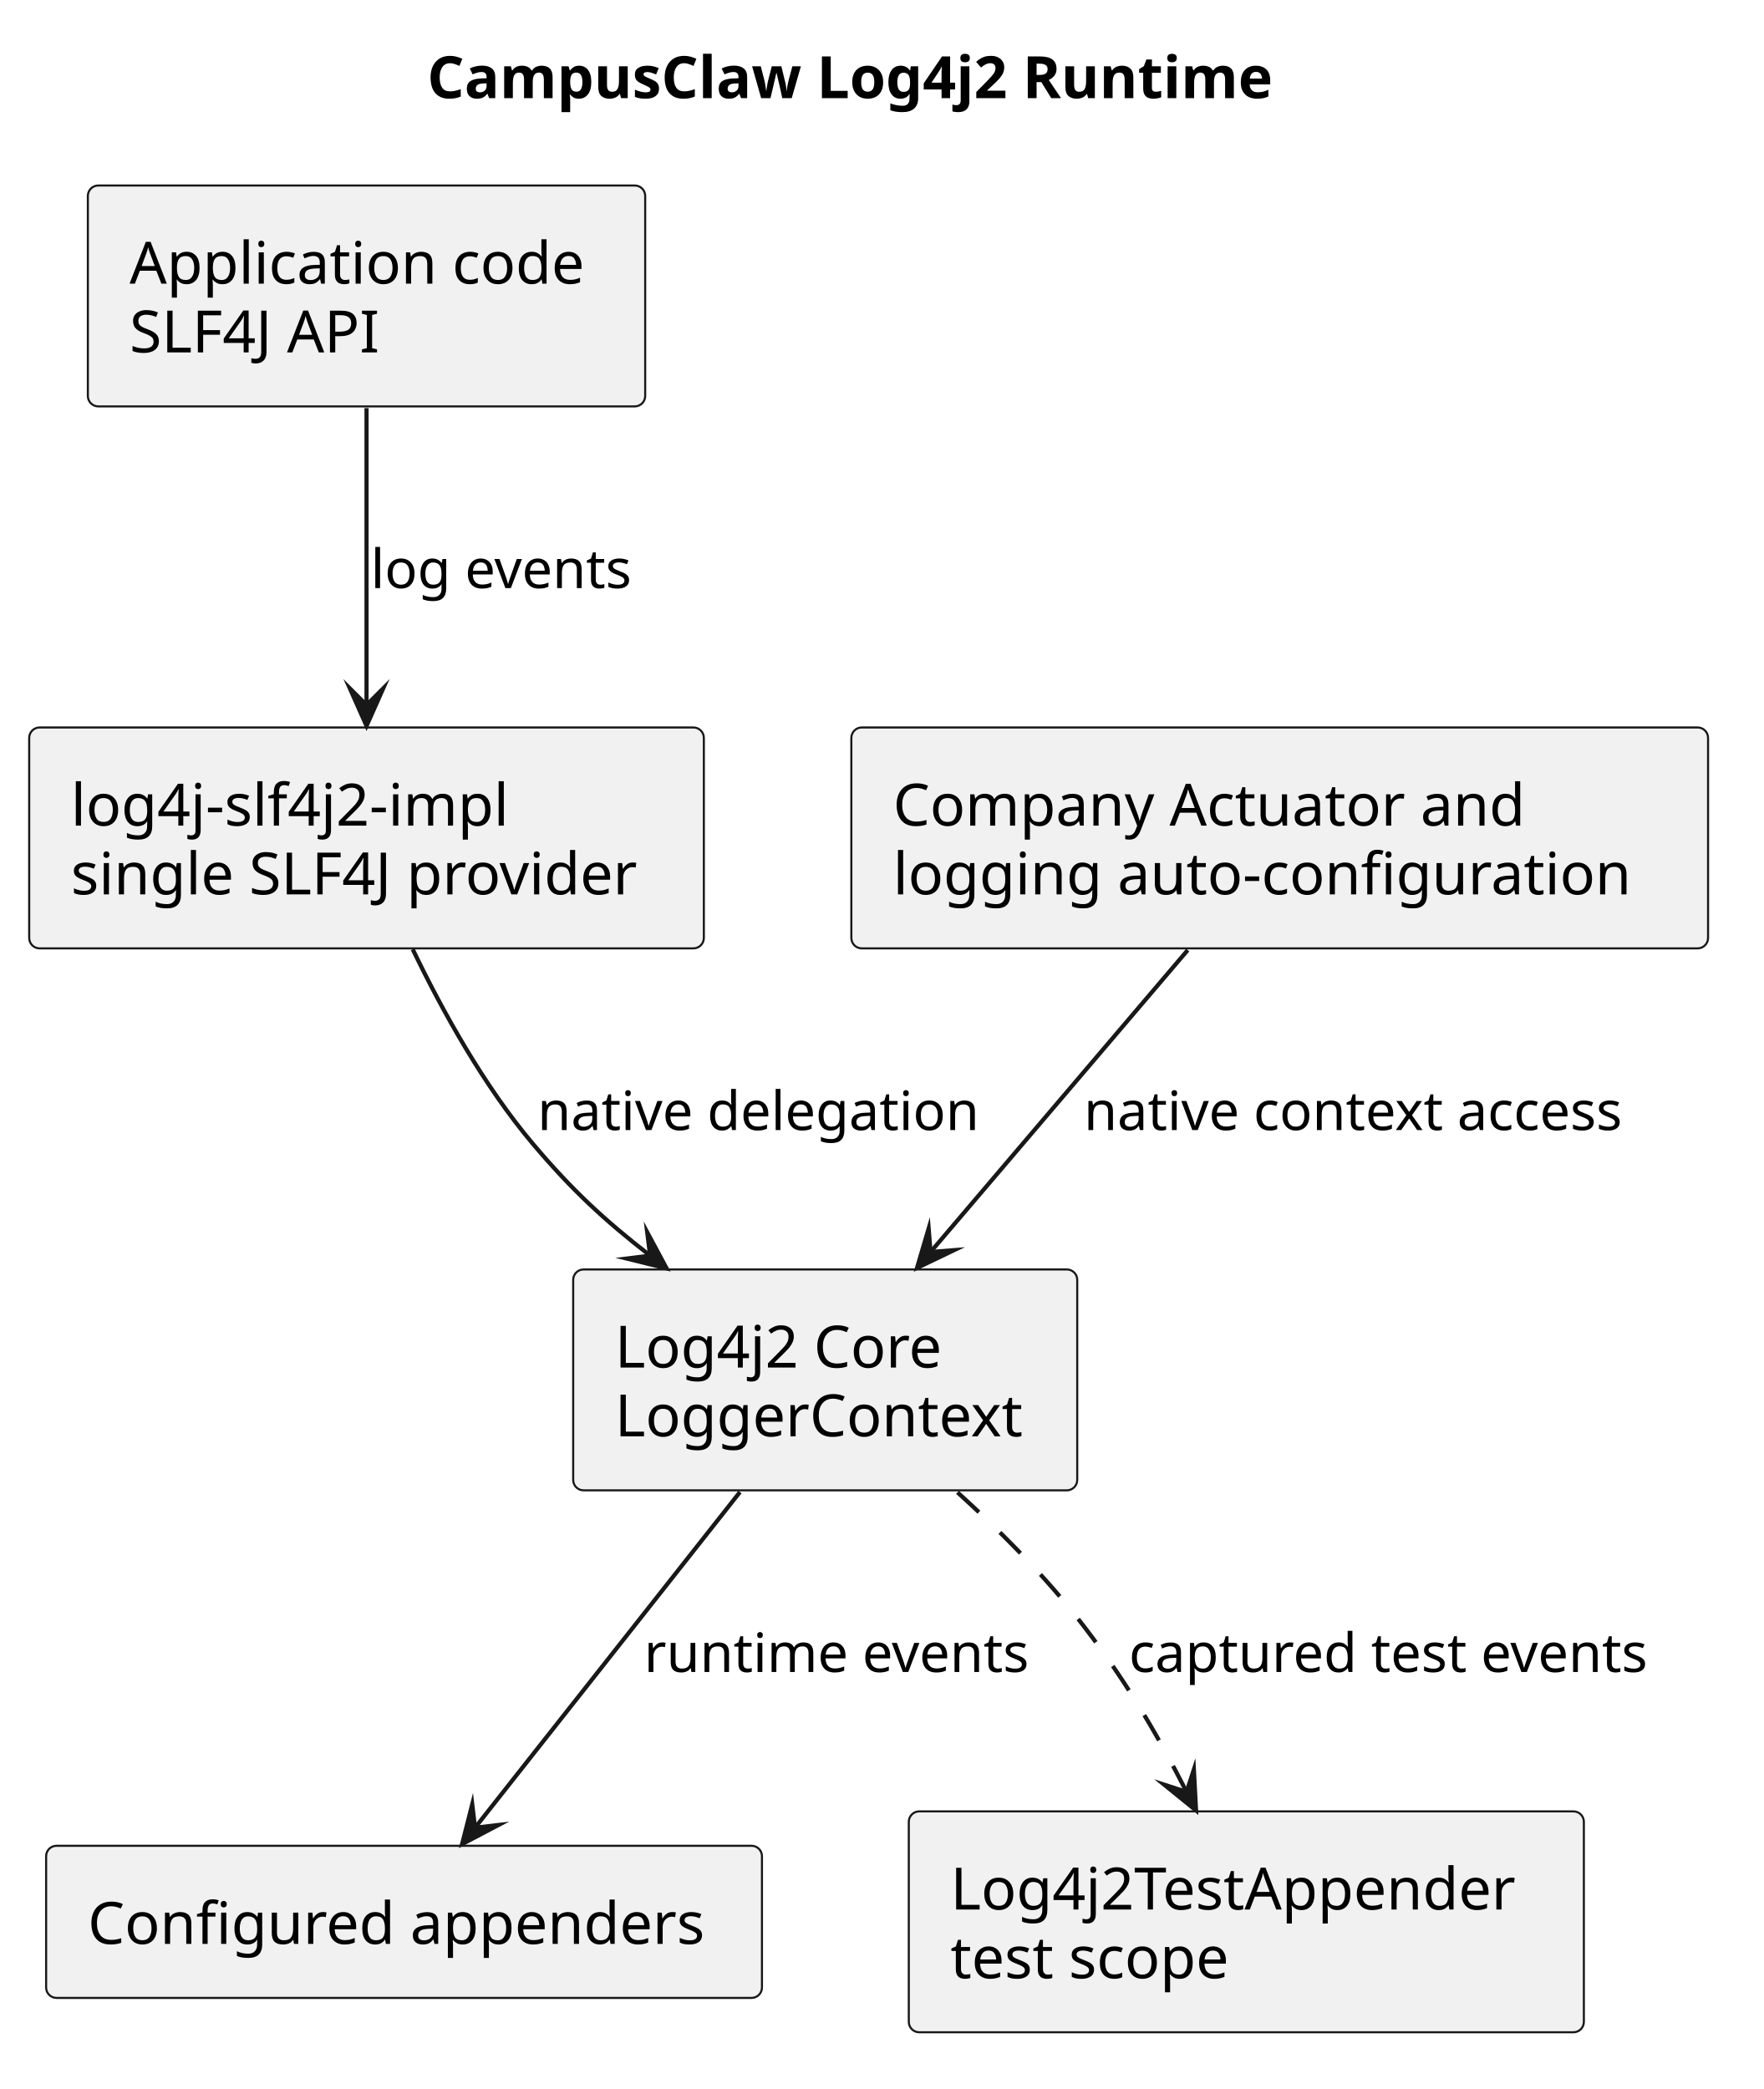
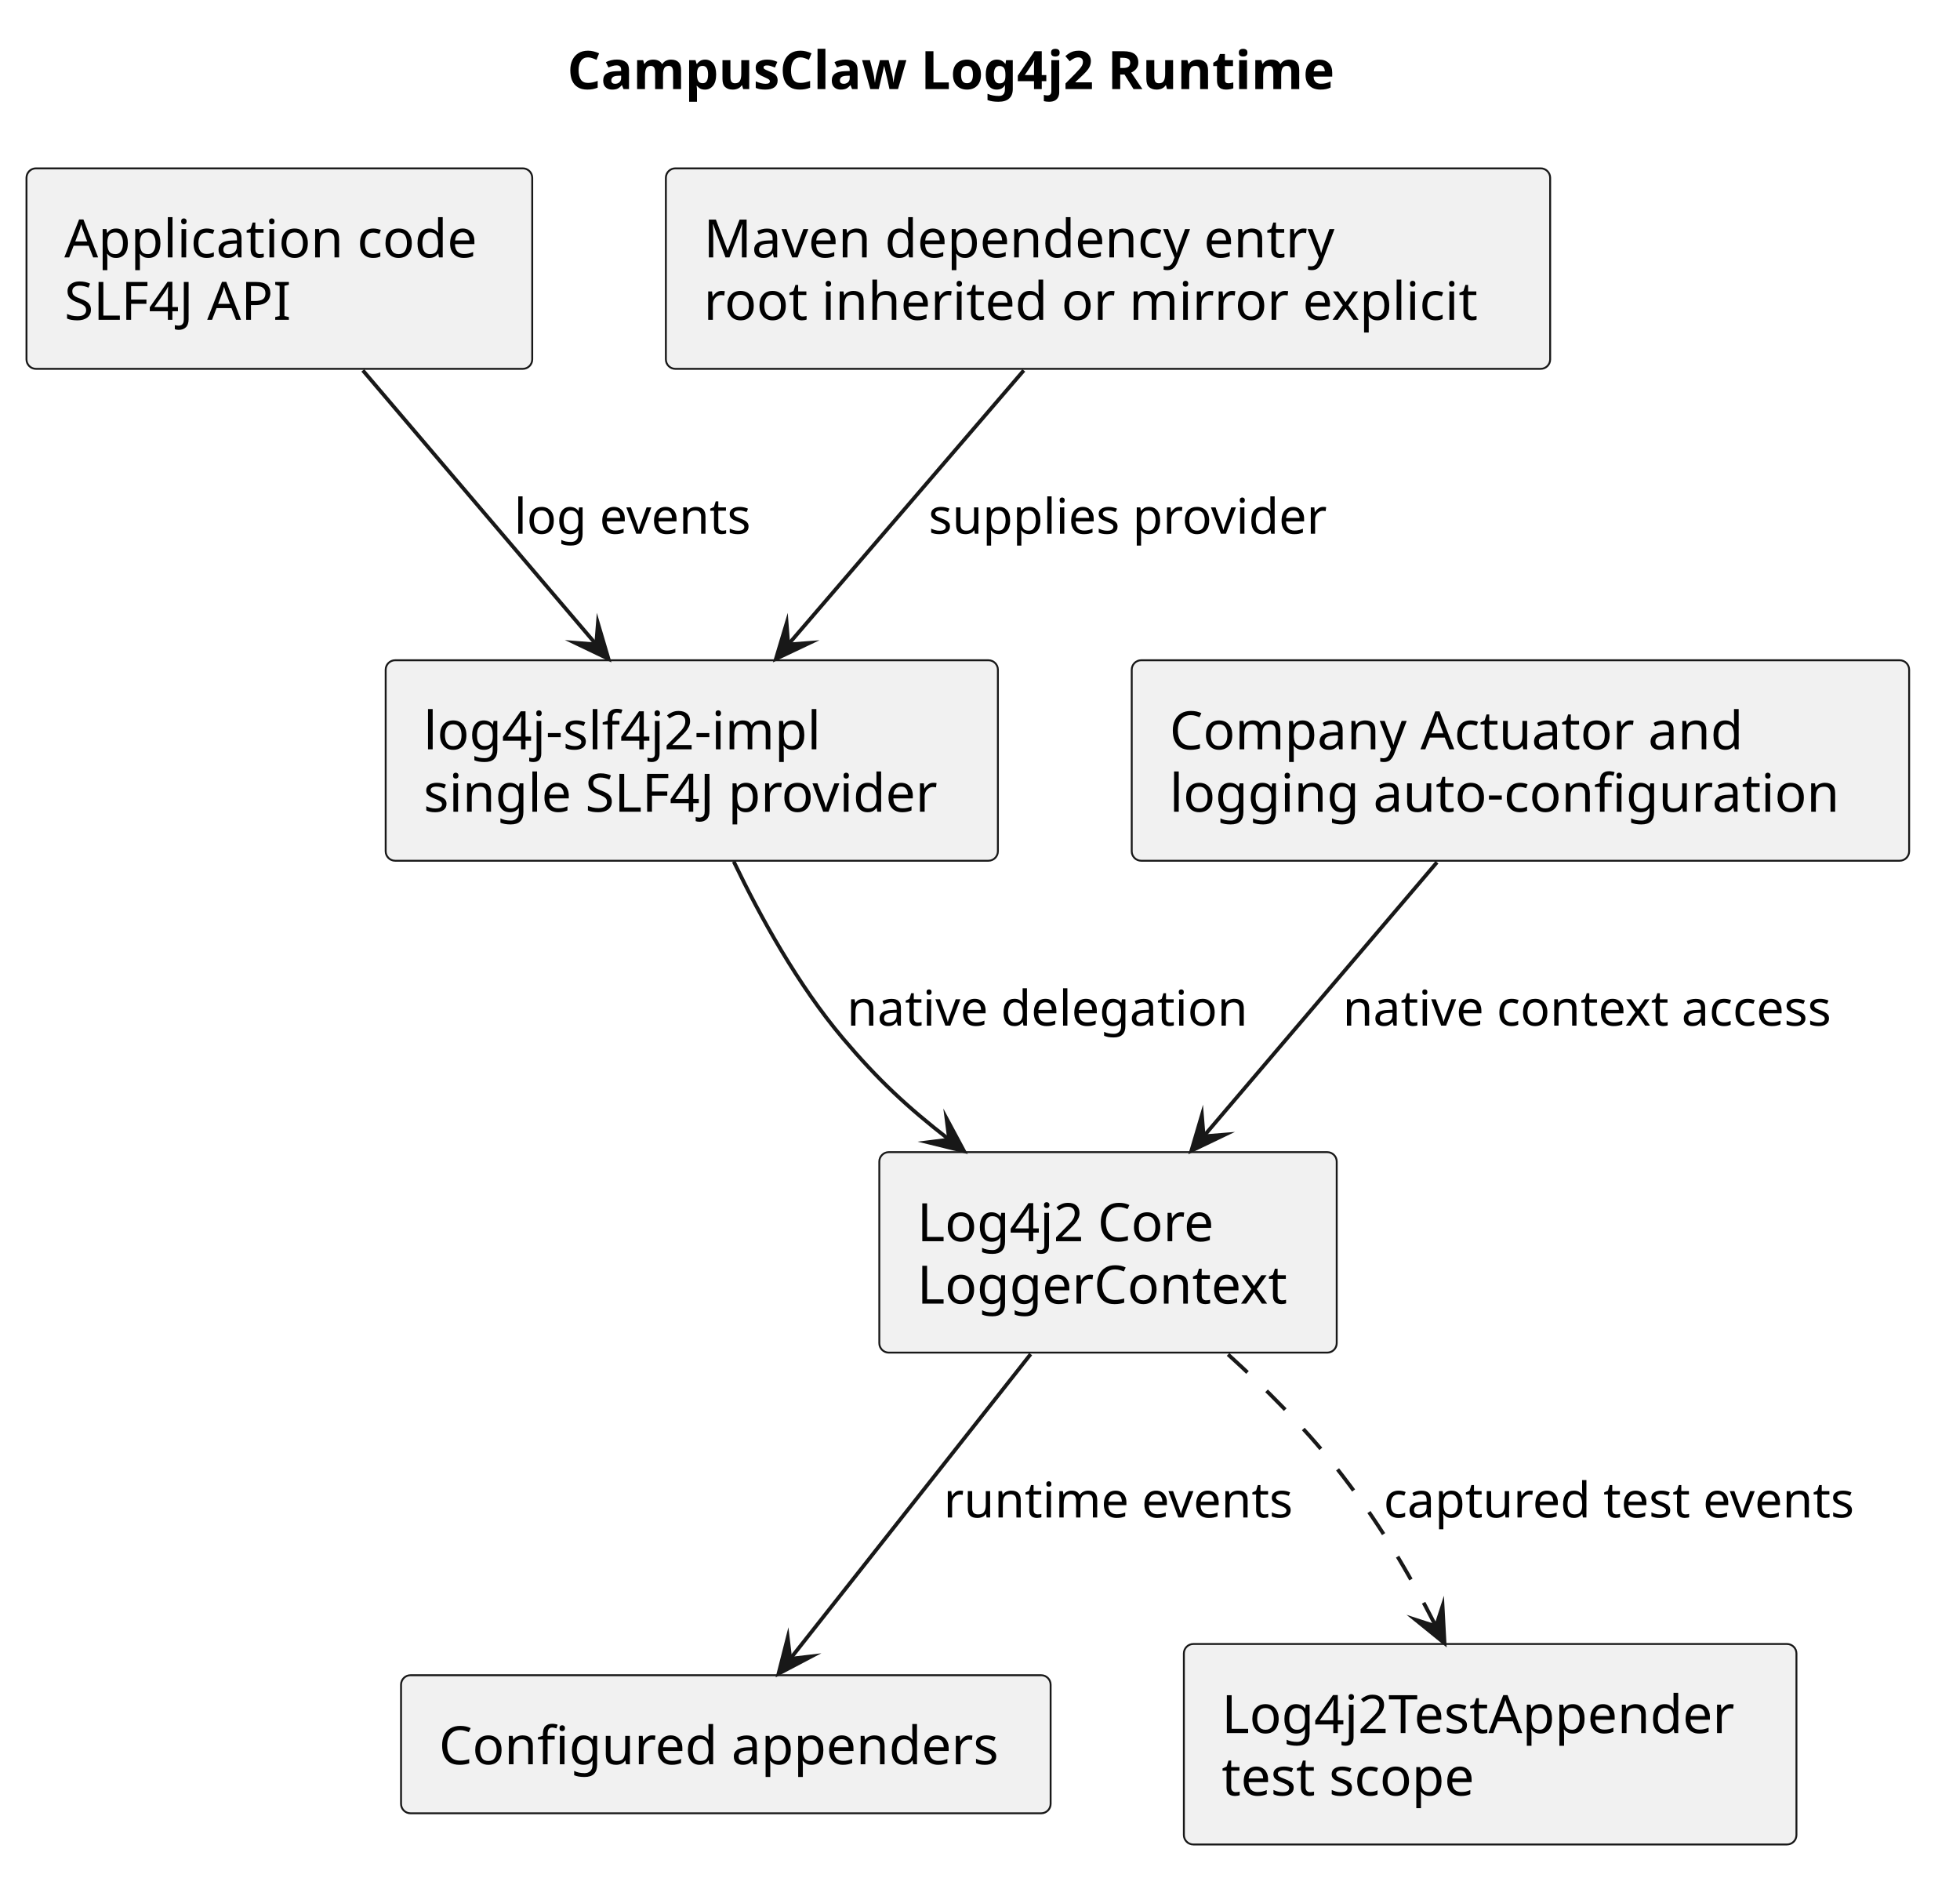
- <svg xmlns="http://www.w3.org/2000/svg" contentStyleType="text/css" data-diagram-type="DESCRIPTION" height="501px" preserveAspectRatio="none" style="width:423px;height:501px;background:#FFFFFF;" version="1.1" viewBox="0 0 423 501" width="423px" zoomAndPan="magnify">
+ <svg xmlns="http://www.w3.org/2000/svg" contentStyleType="text/css" data-diagram-type="DESCRIPTION" height="501px" preserveAspectRatio="none" style="width:518px;height:501px;background:#FFFFFF;" version="1.1" viewBox="0 0 518 501" width="518px" zoomAndPan="magnify">
  <defs />
  <g>
-     <g class="title" data-source-line="8">
-       <text fill="#000000" font-family="sans-serif" font-size="14" font-weight="700" lengthAdjust="spacing" textLength="211.736" x="102.446" y="23.535">CampusClaw Log4j2 Runtime</text>
+     <g class="title" data-source-line="10">
+       <text fill="#000000" font-family="sans-serif" font-size="14" font-weight="700" lengthAdjust="spacing" textLength="211.736" x="149.911" y="23.535">CampusClaw Log4j2 Runtime</text>
    </g>
-     <g class="entity" data-qualified-name="application" data-source-line="13" id="ent0001">
-       <rect fill="#F1F1F1" height="52.977" rx="2.5" ry="2.5" style="stroke:#181818;stroke-width:0.5;" width="133.661" x="21.07" y="44.488" />
-       <text fill="#000000" font-family="sans-serif" font-size="14" lengthAdjust="spacing" textLength="113.661" x="31.07" y="68.023">Application code</text>
-       <text fill="#000000" font-family="sans-serif" font-size="14" lengthAdjust="spacing" textLength="61.578" x="31.07" y="84.512">SLF4J API</text>
+     <g class="entity" data-qualified-name="application" data-source-line="15" id="ent0001">
+       <rect fill="#F1F1F1" height="52.977" rx="2.5" ry="2.5" style="stroke:#181818;stroke-width:0.5;" width="133.661" x="7" y="44.488" />
+       <text fill="#000000" font-family="sans-serif" font-size="14" lengthAdjust="spacing" textLength="113.661" x="17" y="68.023">Application code</text>
+       <text fill="#000000" font-family="sans-serif" font-size="14" lengthAdjust="spacing" textLength="61.578" x="17" y="84.512">SLF4J API</text>
    </g>
-     <g class="entity" data-qualified-name="binding" data-source-line="14" id="ent0002">
-       <rect fill="#F1F1F1" height="52.977" rx="2.5" ry="2.5" style="stroke:#181818;stroke-width:0.5;" width="161.798" x="7" y="174.468" />
-       <text fill="#000000" font-family="sans-serif" font-size="14" lengthAdjust="spacing" textLength="118.959" x="17" y="198.003">log4j-slf4j2-impl</text>
-       <text fill="#000000" font-family="sans-serif" font-size="14" lengthAdjust="spacing" textLength="141.798" x="17" y="214.492">single SLF4J provider</text>
+     <g class="entity" data-qualified-name="dependency" data-source-line="16" id="ent0002">
+       <rect fill="#F1F1F1" height="52.977" rx="2.5" ry="2.5" style="stroke:#181818;stroke-width:0.5;" width="233.705" x="175.98" y="44.488" />
+       <text fill="#000000" font-family="sans-serif" font-size="14" lengthAdjust="spacing" textLength="168.848" x="185.98" y="68.023">Maven dependency entry</text>
+       <text fill="#000000" font-family="sans-serif" font-size="14" lengthAdjust="spacing" textLength="213.705" x="185.98" y="84.512">root inherited or mirror explicit</text>
    </g>
-     <g class="entity" data-qualified-name="core" data-source-line="15" id="ent0003">
-       <rect fill="#F1F1F1" height="52.977" rx="2.5" ry="2.5" style="stroke:#181818;stroke-width:0.5;" width="120.885" x="137.46" y="304.448" />
-       <text fill="#000000" font-family="sans-serif" font-size="14" lengthAdjust="spacing" textLength="83.002" x="147.46" y="327.983">Log4j2 Core</text>
-       <text fill="#000000" font-family="sans-serif" font-size="14" lengthAdjust="spacing" textLength="100.885" x="147.46" y="344.472">LoggerContext</text>
+     <g class="entity" data-qualified-name="binding" data-source-line="17" id="ent0003">
+       <rect fill="#F1F1F1" height="52.977" rx="2.5" ry="2.5" style="stroke:#181818;stroke-width:0.5;" width="161.798" x="101.93" y="174.468" />
+       <text fill="#000000" font-family="sans-serif" font-size="14" lengthAdjust="spacing" textLength="118.959" x="111.93" y="198.003">log4j-slf4j2-impl</text>
+       <text fill="#000000" font-family="sans-serif" font-size="14" lengthAdjust="spacing" textLength="141.798" x="111.93" y="214.492">single SLF4J provider</text>
    </g>
-     <g class="entity" data-qualified-name="output" data-source-line="16" id="ent0004">
-       <rect fill="#F1F1F1" height="36.488" rx="2.5" ry="2.5" style="stroke:#181818;stroke-width:0.5;" width="171.676" x="11.06" y="442.668" />
-       <text fill="#000000" font-family="sans-serif" font-size="14" lengthAdjust="spacing" textLength="151.676" x="21.06" y="466.203">Configured appenders</text>
+     <g class="entity" data-qualified-name="core" data-source-line="18" id="ent0004">
+       <rect fill="#F1F1F1" height="52.977" rx="2.5" ry="2.5" style="stroke:#181818;stroke-width:0.5;" width="120.885" x="232.39" y="304.448" />
+       <text fill="#000000" font-family="sans-serif" font-size="14" lengthAdjust="spacing" textLength="83.002" x="242.39" y="327.983">Log4j2 Core</text>
+       <text fill="#000000" font-family="sans-serif" font-size="14" lengthAdjust="spacing" textLength="100.885" x="242.39" y="344.472">LoggerContext</text>
    </g>
-     <g class="entity" data-qualified-name="company" data-source-line="17" id="ent0005">
-       <rect fill="#F1F1F1" height="52.977" rx="2.5" ry="2.5" style="stroke:#181818;stroke-width:0.5;" width="205.459" x="204.17" y="174.468" />
-       <text fill="#000000" font-family="sans-serif" font-size="14" lengthAdjust="spacing" textLength="156.044" x="214.17" y="198.003">Company Actuator and</text>
-       <text fill="#000000" font-family="sans-serif" font-size="14" lengthAdjust="spacing" textLength="185.459" x="214.17" y="214.492">logging auto-configuration</text>
+     <g class="entity" data-qualified-name="output" data-source-line="19" id="ent0005">
+       <rect fill="#F1F1F1" height="36.488" rx="2.5" ry="2.5" style="stroke:#181818;stroke-width:0.5;" width="171.676" x="105.99" y="442.668" />
+       <text fill="#000000" font-family="sans-serif" font-size="14" lengthAdjust="spacing" textLength="151.676" x="115.99" y="466.203">Configured appenders</text>
    </g>
-     <g class="entity" data-qualified-name="tests" data-source-line="18" id="ent0006">
-       <rect fill="#F1F1F1" height="52.977" rx="2.5" ry="2.5" style="stroke:#181818;stroke-width:0.5;" width="161.894" x="217.95" y="434.418" />
-       <text fill="#000000" font-family="sans-serif" font-size="14" lengthAdjust="spacing" textLength="141.894" x="227.95" y="457.953">Log4j2TestAppender</text>
-       <text fill="#000000" font-family="sans-serif" font-size="14" lengthAdjust="spacing" textLength="69.357" x="227.95" y="474.442">test scope</text>
+     <g class="entity" data-qualified-name="company" data-source-line="20" id="ent0006">
+       <rect fill="#F1F1F1" height="52.977" rx="2.5" ry="2.5" style="stroke:#181818;stroke-width:0.5;" width="205.459" x="299.1" y="174.468" />
+       <text fill="#000000" font-family="sans-serif" font-size="14" lengthAdjust="spacing" textLength="156.044" x="309.1" y="198.003">Company Actuator and</text>
+       <text fill="#000000" font-family="sans-serif" font-size="14" lengthAdjust="spacing" textLength="185.459" x="309.1" y="214.492">logging auto-configuration</text>
    </g>
-     <g class="link" data-entity-1="ent0001" data-entity-2="ent0002" data-link-type="dependency" data-source-line="20" id="lnk7">
-       <path d="M87.9,97.878 C87.9,120.078 87.9,146.908 87.9,169.098" fill="none" id="application-to-binding" style="stroke:#181818;stroke-width:1;" />
-       <polygon fill="#181818" points="87.9,174.098,91.9,165.098,87.9,169.098,83.9,165.098,87.9,174.098" style="stroke:#181818;stroke-width:1;stroke-linejoin:miter;stroke-miterlimit:10;" />
-       <text fill="#000000" font-family="sans-serif" font-size="13" lengthAdjust="spacing" textLength="64.733" x="88.9" y="141.037">log events</text>
+     <g class="entity" data-qualified-name="tests" data-source-line="21" id="ent0007">
+       <rect fill="#F1F1F1" height="52.977" rx="2.5" ry="2.5" style="stroke:#181818;stroke-width:0.5;" width="161.894" x="312.88" y="434.418" />
+       <text fill="#000000" font-family="sans-serif" font-size="14" lengthAdjust="spacing" textLength="141.894" x="322.88" y="457.953">Log4j2TestAppender</text>
+       <text fill="#000000" font-family="sans-serif" font-size="14" lengthAdjust="spacing" textLength="69.357" x="322.88" y="474.442">test scope</text>
    </g>
-     <g class="link" data-entity-1="ent0002" data-entity-2="ent0003" data-link-type="dependency" data-source-line="21" id="lnk8">
-       <path d="M98.98,227.668 C106.01,242.278 116.01,260.398 127.9,274.448 C137.12,285.338 144.8,292.503 155.92,301.133" fill="none" id="binding-to-core" style="stroke:#181818;stroke-width:1;" />
-       <polygon fill="#181818" points="159.87,304.198,155.212,295.52,155.92,301.133,150.308,301.84,159.87,304.198" style="stroke:#181818;stroke-width:1;stroke-linejoin:miter;stroke-miterlimit:10;" />
-       <text fill="#000000" font-family="sans-serif" font-size="13" lengthAdjust="spacing" textLength="108.335" x="128.9" y="271.017">native delegation</text>
+     <g class="link" data-entity-1="ent0001" data-entity-2="ent0003" data-link-type="dependency" data-source-line="23" id="lnk8">
+       <path d="M95.89,97.878 C114.8,120.078 138.657,148.103 157.567,170.293" fill="none" id="application-to-binding" style="stroke:#181818;stroke-width:1;" />
+       <polygon fill="#181818" points="160.81,174.098,158.017,164.654,157.567,170.293,151.928,169.843,160.81,174.098" style="stroke:#181818;stroke-width:1;stroke-linejoin:miter;stroke-miterlimit:10;" />
+       <text fill="#000000" font-family="sans-serif" font-size="13" lengthAdjust="spacing" textLength="64.733" x="135.86" y="141.037">log events</text>
    </g>
-     <g class="link" data-entity-1="ent0005" data-entity-2="ent0003" data-link-type="dependency" data-source-line="22" id="lnk9">
-       <path d="M284.84,227.858 C265.93,250.058 242.072,278.072 223.162,300.272" fill="none" id="company-to-core" style="stroke:#181818;stroke-width:1;" />
-       <polygon fill="#181818" points="219.92,304.078,228.801,299.821,223.162,300.272,222.711,294.633,219.92,304.078" style="stroke:#181818;stroke-width:1;stroke-linejoin:miter;stroke-miterlimit:10;" />
-       <text fill="#000000" font-family="sans-serif" font-size="13" lengthAdjust="spacing" textLength="134.71" x="259.92" y="271.017">native context access</text>
+     <g class="link" data-entity-1="ent0002" data-entity-2="ent0003" data-link-type="dependency" data-source-line="24" id="lnk9">
+       <path d="M270.57,97.878 C251.49,120.078 227.389,148.116 208.319,170.306" fill="none" id="dependency-to-binding" style="stroke:#181818;stroke-width:1;" />
+       <polygon fill="#181818" points="205.06,174.098,213.96,169.88,208.319,170.306,207.892,164.666,205.06,174.098" style="stroke:#181818;stroke-width:1;stroke-linejoin:miter;stroke-miterlimit:10;" />
+       <text fill="#000000" font-family="sans-serif" font-size="13" lengthAdjust="spacing" textLength="109.275" x="245.42" y="141.037">supplies provider</text>
    </g>
-     <g class="link" data-entity-1="ent0003" data-entity-2="ent0004" data-link-type="dependency" data-source-line="23" id="lnk10">
-       <path d="M177.46,357.828 C157.63,382.958 131.178,416.473 113.918,438.343" fill="none" id="core-to-output" style="stroke:#181818;stroke-width:1;" />
-       <polygon fill="#181818" points="110.82,442.268,119.536,437.682,113.918,438.343,113.256,432.725,110.82,442.268" style="stroke:#181818;stroke-width:1;stroke-linejoin:miter;stroke-miterlimit:10;" />
-       <text fill="#000000" font-family="sans-serif" font-size="13" lengthAdjust="spacing" textLength="94.339" x="154.45" y="400.987">runtime events</text>
+     <g class="link" data-entity-1="ent0003" data-entity-2="ent0004" data-link-type="dependency" data-source-line="25" id="lnk10">
+       <path d="M193.92,227.668 C200.94,242.278 210.94,260.398 222.83,274.448 C232.05,285.338 239.73,292.503 250.85,301.133" fill="none" id="binding-to-core" style="stroke:#181818;stroke-width:1;" />
+       <polygon fill="#181818" points="254.8,304.198,250.142,295.52,250.85,301.133,245.238,301.84,254.8,304.198" style="stroke:#181818;stroke-width:1;stroke-linejoin:miter;stroke-miterlimit:10;" />
+       <text fill="#000000" font-family="sans-serif" font-size="13" lengthAdjust="spacing" textLength="108.335" x="223.83" y="271.017">native delegation</text>
    </g>
-     <g class="link" data-entity-1="ent0003" data-entity-2="ent0006" data-link-type="dependency" data-source-line="24" id="lnk11">
-       <path d="M229.63,357.908 C239.33,366.708 249.62,376.968 257.9,387.418 C269.3,401.818 277.209,415.314 284.569,429.754" fill="none" id="core-to-tests" style="stroke:#181818;stroke-width:1;stroke-dasharray:7,7;" />
-       <polygon fill="#181818" points="286.84,434.208,286.317,424.373,284.569,429.754,279.189,428.006,286.84,434.208" style="stroke:#181818;stroke-width:1;stroke-linejoin:miter;stroke-miterlimit:10;" />
-       <text fill="#000000" font-family="sans-serif" font-size="13" lengthAdjust="spacing" textLength="128.286" x="270.75" y="400.987">captured test events</text>
+     <g class="link" data-entity-1="ent0006" data-entity-2="ent0004" data-link-type="dependency" data-source-line="26" id="lnk11">
+       <path d="M379.77,227.858 C360.86,250.058 337.001,278.071 318.101,300.271" fill="none" id="company-to-core" style="stroke:#181818;stroke-width:1;" />
+       <polygon fill="#181818" points="314.86,304.078,323.74,299.818,318.101,300.271,317.649,294.632,314.86,304.078" style="stroke:#181818;stroke-width:1;stroke-linejoin:miter;stroke-miterlimit:10;" />
+       <text fill="#000000" font-family="sans-serif" font-size="13" lengthAdjust="spacing" textLength="134.71" x="354.86" y="271.017">native context access</text>
+     </g>
+     <g class="link" data-entity-1="ent0004" data-entity-2="ent0005" data-link-type="dependency" data-source-line="27" id="lnk12">
+       <path d="M272.39,357.828 C252.56,382.958 226.108,416.473 208.848,438.343" fill="none" id="core-to-output" style="stroke:#181818;stroke-width:1;" />
+       <polygon fill="#181818" points="205.75,442.268,214.466,437.682,208.848,438.343,208.186,432.725,205.75,442.268" style="stroke:#181818;stroke-width:1;stroke-linejoin:miter;stroke-miterlimit:10;" />
+       <text fill="#000000" font-family="sans-serif" font-size="13" lengthAdjust="spacing" textLength="94.339" x="249.38" y="400.987">runtime events</text>
+     </g>
+     <g class="link" data-entity-1="ent0004" data-entity-2="ent0007" data-link-type="dependency" data-source-line="28" id="lnk13">
+       <path d="M324.56,357.908 C334.26,366.708 344.55,376.968 352.83,387.418 C364.23,401.818 372.139,415.314 379.499,429.754" fill="none" id="core-to-tests" style="stroke:#181818;stroke-width:1;stroke-dasharray:7,7;" />
+       <polygon fill="#181818" points="381.77,434.208,381.247,424.373,379.499,429.754,374.119,428.006,381.77,434.208" style="stroke:#181818;stroke-width:1;stroke-linejoin:miter;stroke-miterlimit:10;" />
+       <text fill="#000000" font-family="sans-serif" font-size="13" lengthAdjust="spacing" textLength="128.286" x="365.68" y="400.987">captured test events</text>
    </g>
  </g>
</svg>
